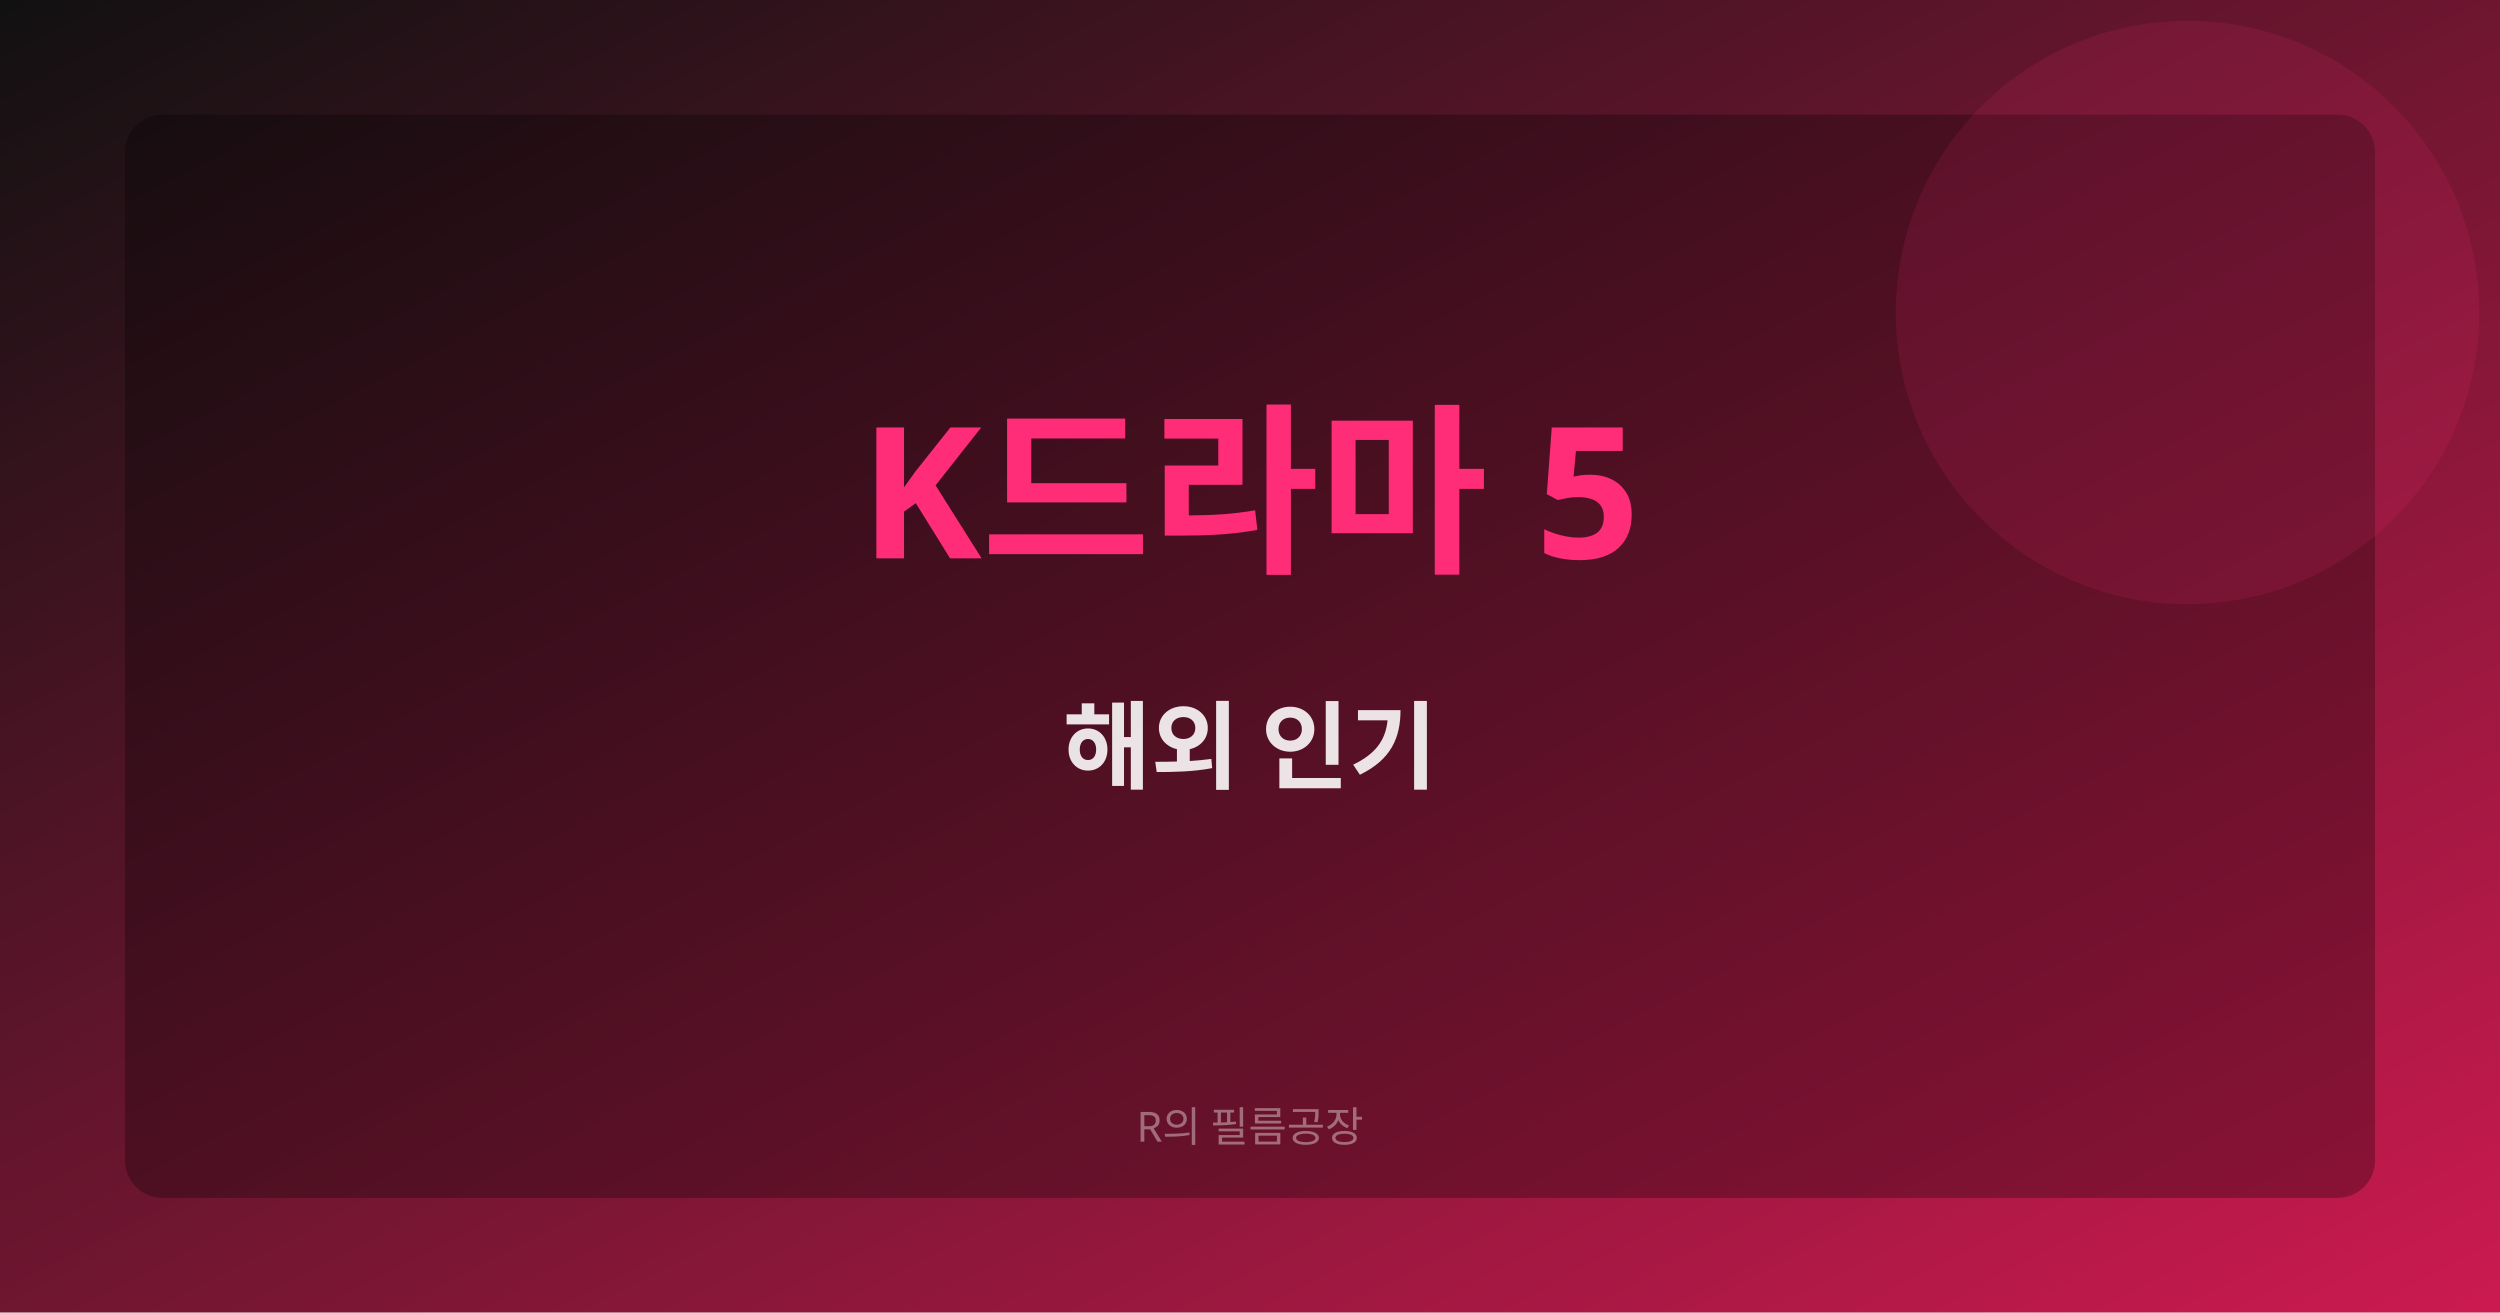
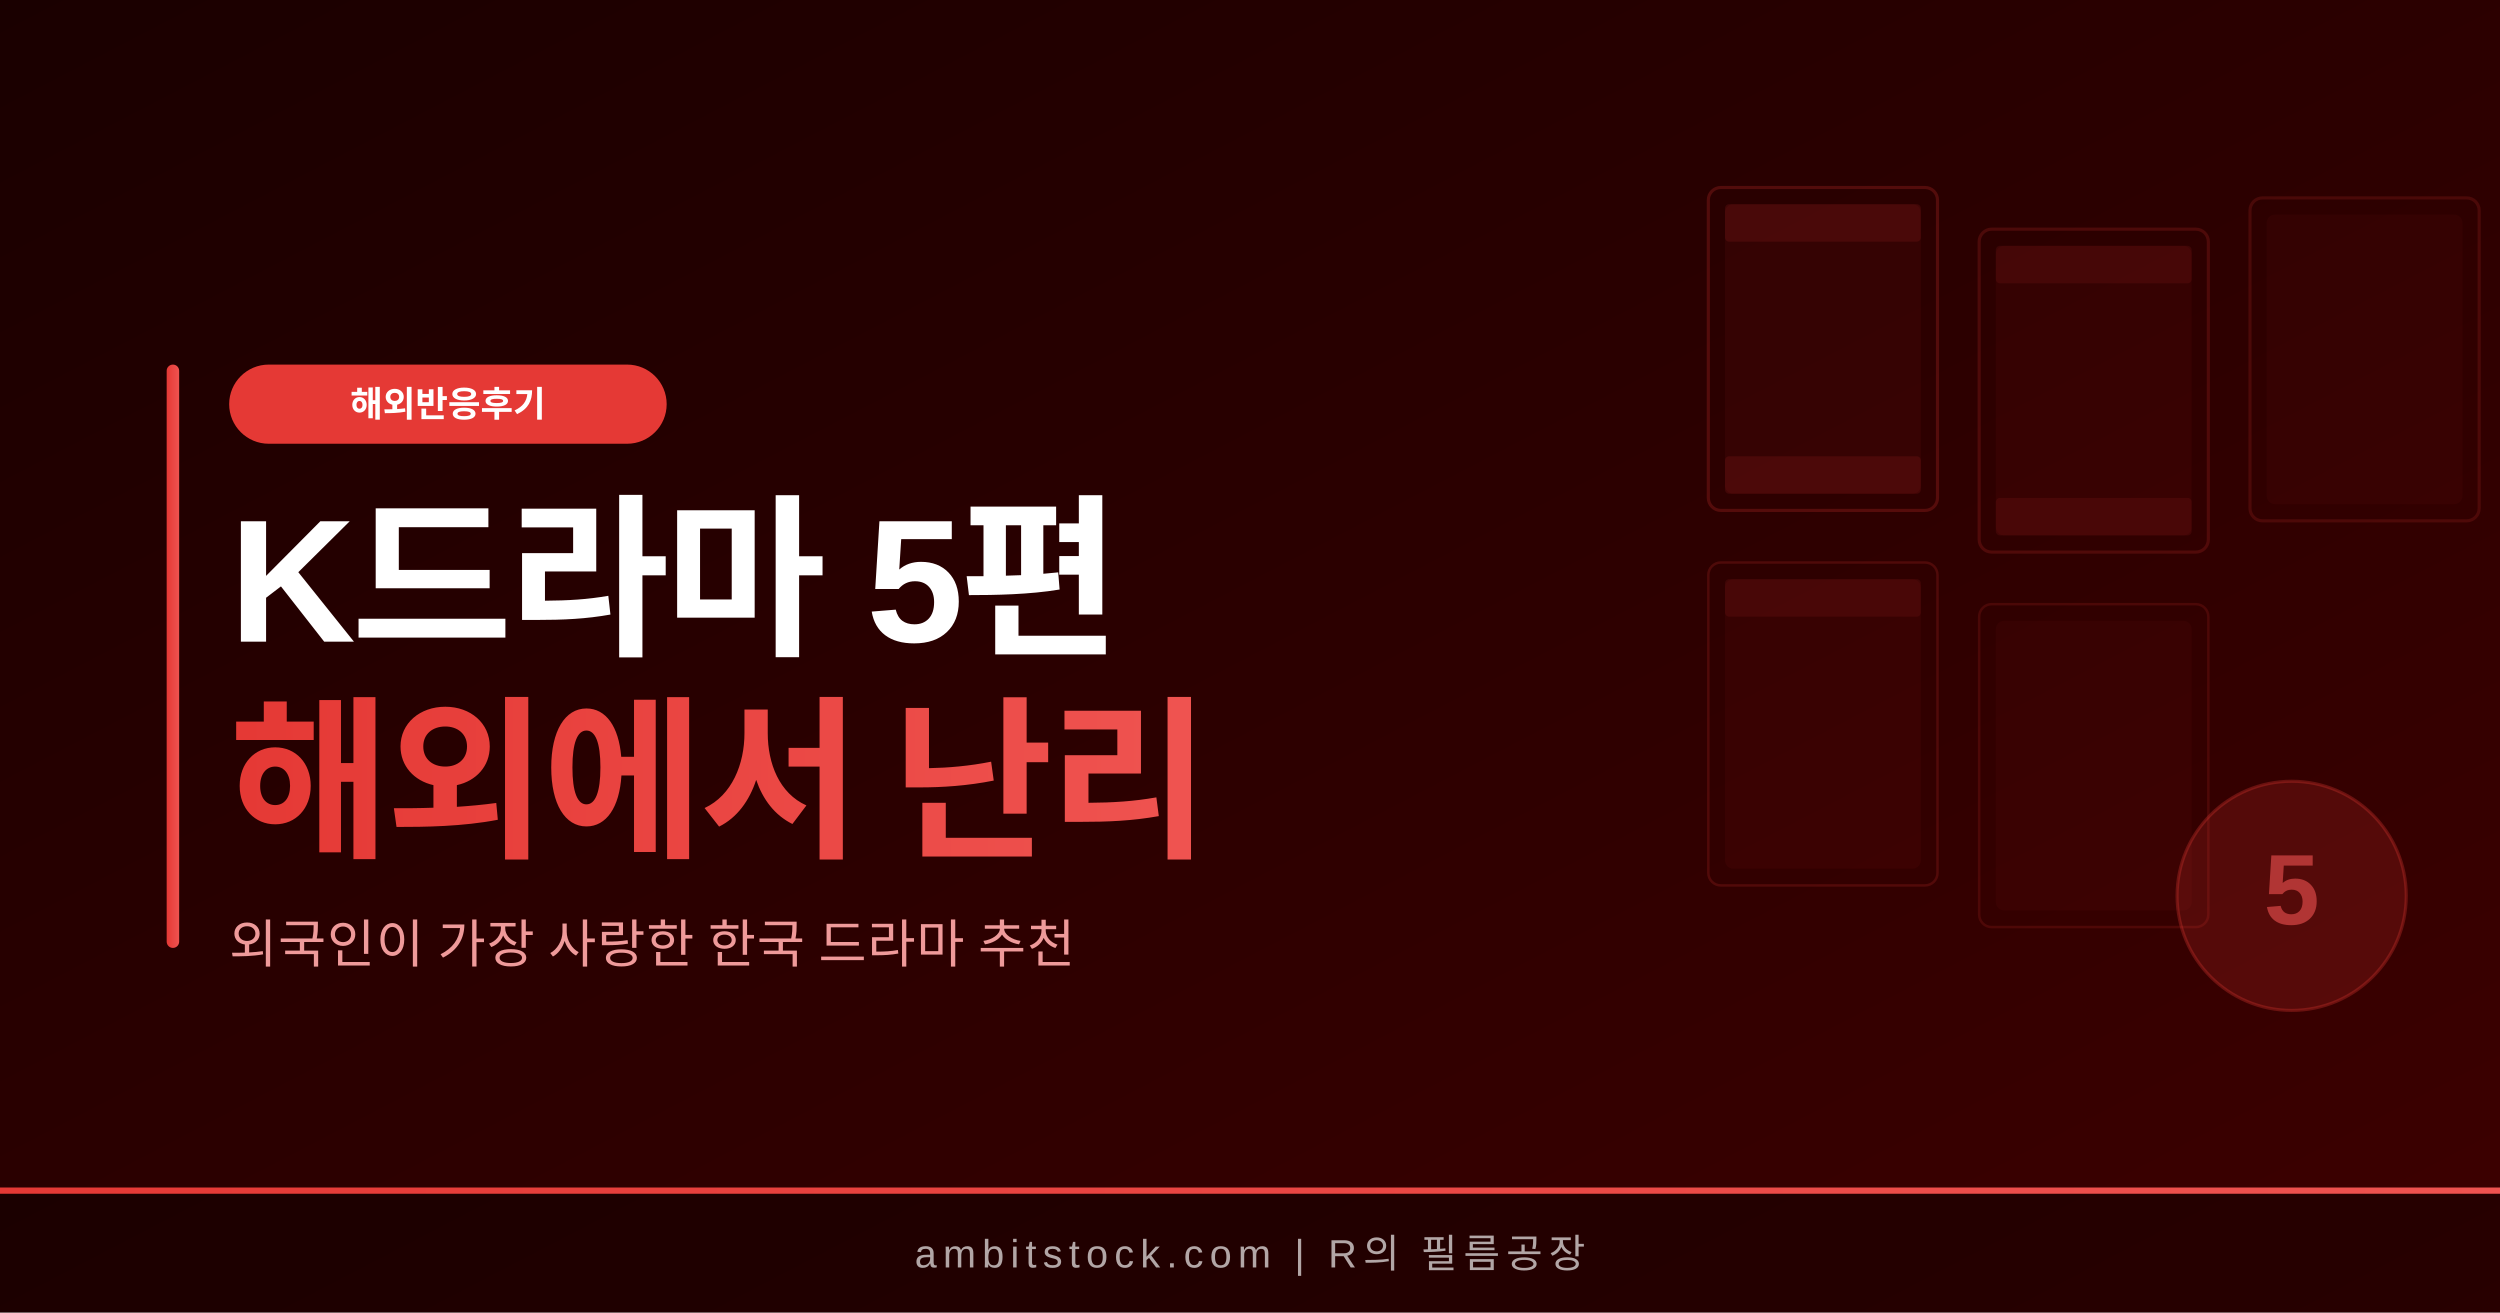
- <svg xmlns="http://www.w3.org/2000/svg" width="1200" height="630">
+ <svg xmlns="http://www.w3.org/2000/svg" viewBox="0 0 1200 630" width="1200" height="630">
  <defs>
-     <linearGradient id="bg" x1="0%" y1="0%" x2="100%" y2="100%">
-       <stop offset="0%" style="stop-color:#111111" />
-       <stop offset="100%" style="stop-color:#cc1a50" />
+     <linearGradient id="bg479" x1="0%" y1="0%" x2="100%" y2="100%">
+       <stop offset="0%" stop-color="#1a0000" />
+       <stop offset="100%" stop-color="#3d0000" />
+     </linearGradient>
+     <linearGradient id="accent479" x1="0%" y1="0%" x2="100%" y2="0%">
+       <stop offset="0%" stop-color="#e53935" />
+       <stop offset="100%" stop-color="#ef5350" />
    </linearGradient>
  </defs>
-   <rect width="1200" height="630" fill="url(#bg)" />
-   <rect x="60" y="55" width="1080" height="520" rx="18" fill="rgba(0,0,0,0.28)" />
-   <circle cx="1050" cy="150" r="140" fill="rgba(255,45,120,0.12)" />
-   <text x="600" y="268" text-anchor="middle" font-size="88" font-weight="900" fill="#ff2d78" font-family="Pretendard, sans-serif">K드라마 5</text>
-   <text x="600" y="375" text-anchor="middle" font-size="46" font-weight="700" fill="rgba(255,255,255,0.88)" font-family="Pretendard, sans-serif">해외 인기</text>
-   <text x="600" y="548" text-anchor="middle" font-size="20" fill="rgba(255,255,255,0.38)" font-family="Pretendard, sans-serif">R의 필름공장</text>
+   <rect width="1200" height="630" fill="url(#bg479)" />
+   <rect x="820" y="90" width="110" height="155" rx="6" fill="none" stroke="#e53935" stroke-width="1.5" stroke-opacity="0.22" />
+   <rect x="828" y="98" width="94" height="139" rx="4" fill="#e53935" fill-opacity="0.06" />
+   <rect x="828" y="98" width="94" height="18" rx="2" fill="#e53935" fill-opacity="0.12" />
+   <rect x="828" y="219" width="94" height="18" rx="2" fill="#e53935" fill-opacity="0.12" />
+   <rect x="950" y="110" width="110" height="155" rx="6" fill="none" stroke="#e53935" stroke-width="1.5" stroke-opacity="0.18" />
+   <rect x="958" y="118" width="94" height="139" rx="4" fill="#e53935" fill-opacity="0.05" />
+   <rect x="958" y="118" width="94" height="18" rx="2" fill="#e53935" fill-opacity="0.10" />
+   <rect x="958" y="239" width="94" height="18" rx="2" fill="#e53935" fill-opacity="0.10" />
+   <rect x="1080" y="95" width="110" height="155" rx="6" fill="none" stroke="#e53935" stroke-width="1.5" stroke-opacity="0.16" />
+   <rect x="1088" y="103" width="94" height="139" rx="4" fill="#e53935" fill-opacity="0.04" />
+   <rect x="820" y="270" width="110" height="155" rx="6" fill="none" stroke="#e53935" stroke-width="1.2" stroke-opacity="0.18" />
+   <rect x="828" y="278" width="94" height="139" rx="4" fill="#e53935" fill-opacity="0.05" />
+   <rect x="828" y="278" width="94" height="18" rx="2" fill="#e53935" fill-opacity="0.10" />
+   <rect x="950" y="290" width="110" height="155" rx="6" fill="none" stroke="#e53935" stroke-width="1.2" stroke-opacity="0.15" />
+   <rect x="958" y="298" width="94" height="139" rx="4" fill="#e53935" fill-opacity="0.04" />
+   <circle cx="1100" cy="430" r="55" fill="#e53935" fill-opacity="0.18" stroke="#e53935" stroke-width="1.5" stroke-opacity="0.3" />
+   <text x="1100" y="430" font-family="'Segoe UI',Arial,sans-serif" font-size="48" font-weight="900" fill="#ef5350" fill-opacity="0.6" text-anchor="middle" dominant-baseline="middle">5</text>
+   <rect x="80" y="175" width="6" height="280" fill="url(#accent479)" rx="3" />
+   <rect x="110" y="175" width="210" height="38" rx="19" fill="#e53935" />
+   <text x="215" y="194" font-family="'Segoe UI','Malgun Gothic',Arial,sans-serif" font-size="17" font-weight="700" fill="white" text-anchor="middle" dominant-baseline="middle">해외반응후기</text>
+   <text x="110" y="308" font-family="'Segoe UI','Malgun Gothic',Arial,sans-serif" font-size="84" font-weight="900" fill="white" letter-spacing="-2">K드라마 5편</text>
+   <text x="110" y="405" font-family="'Segoe UI','Malgun Gothic',Arial,sans-serif" font-size="84" font-weight="900" fill="url(#accent479)" letter-spacing="-2">해외에서 난리</text>
+   <text x="110" y="462" font-family="'Segoe UI','Malgun Gothic',Arial,sans-serif" font-size="25" fill="#ef9a9a" letter-spacing="0.5">외국인이 가장 사랑한 한국 드라마 추천</text>
+   <rect x="0" y="570" width="1200" height="60" fill="#000" fill-opacity="0.35" />
+   <rect x="0" y="570" width="1200" height="3" fill="url(#accent479)" />
+   <text x="600" y="603" font-family="'Segoe UI',Arial,sans-serif" font-size="19" fill="white" fill-opacity="0.65" text-anchor="middle" dominant-baseline="middle" letter-spacing="3">ambitstock.com | R의 필름공장</text>
</svg>
